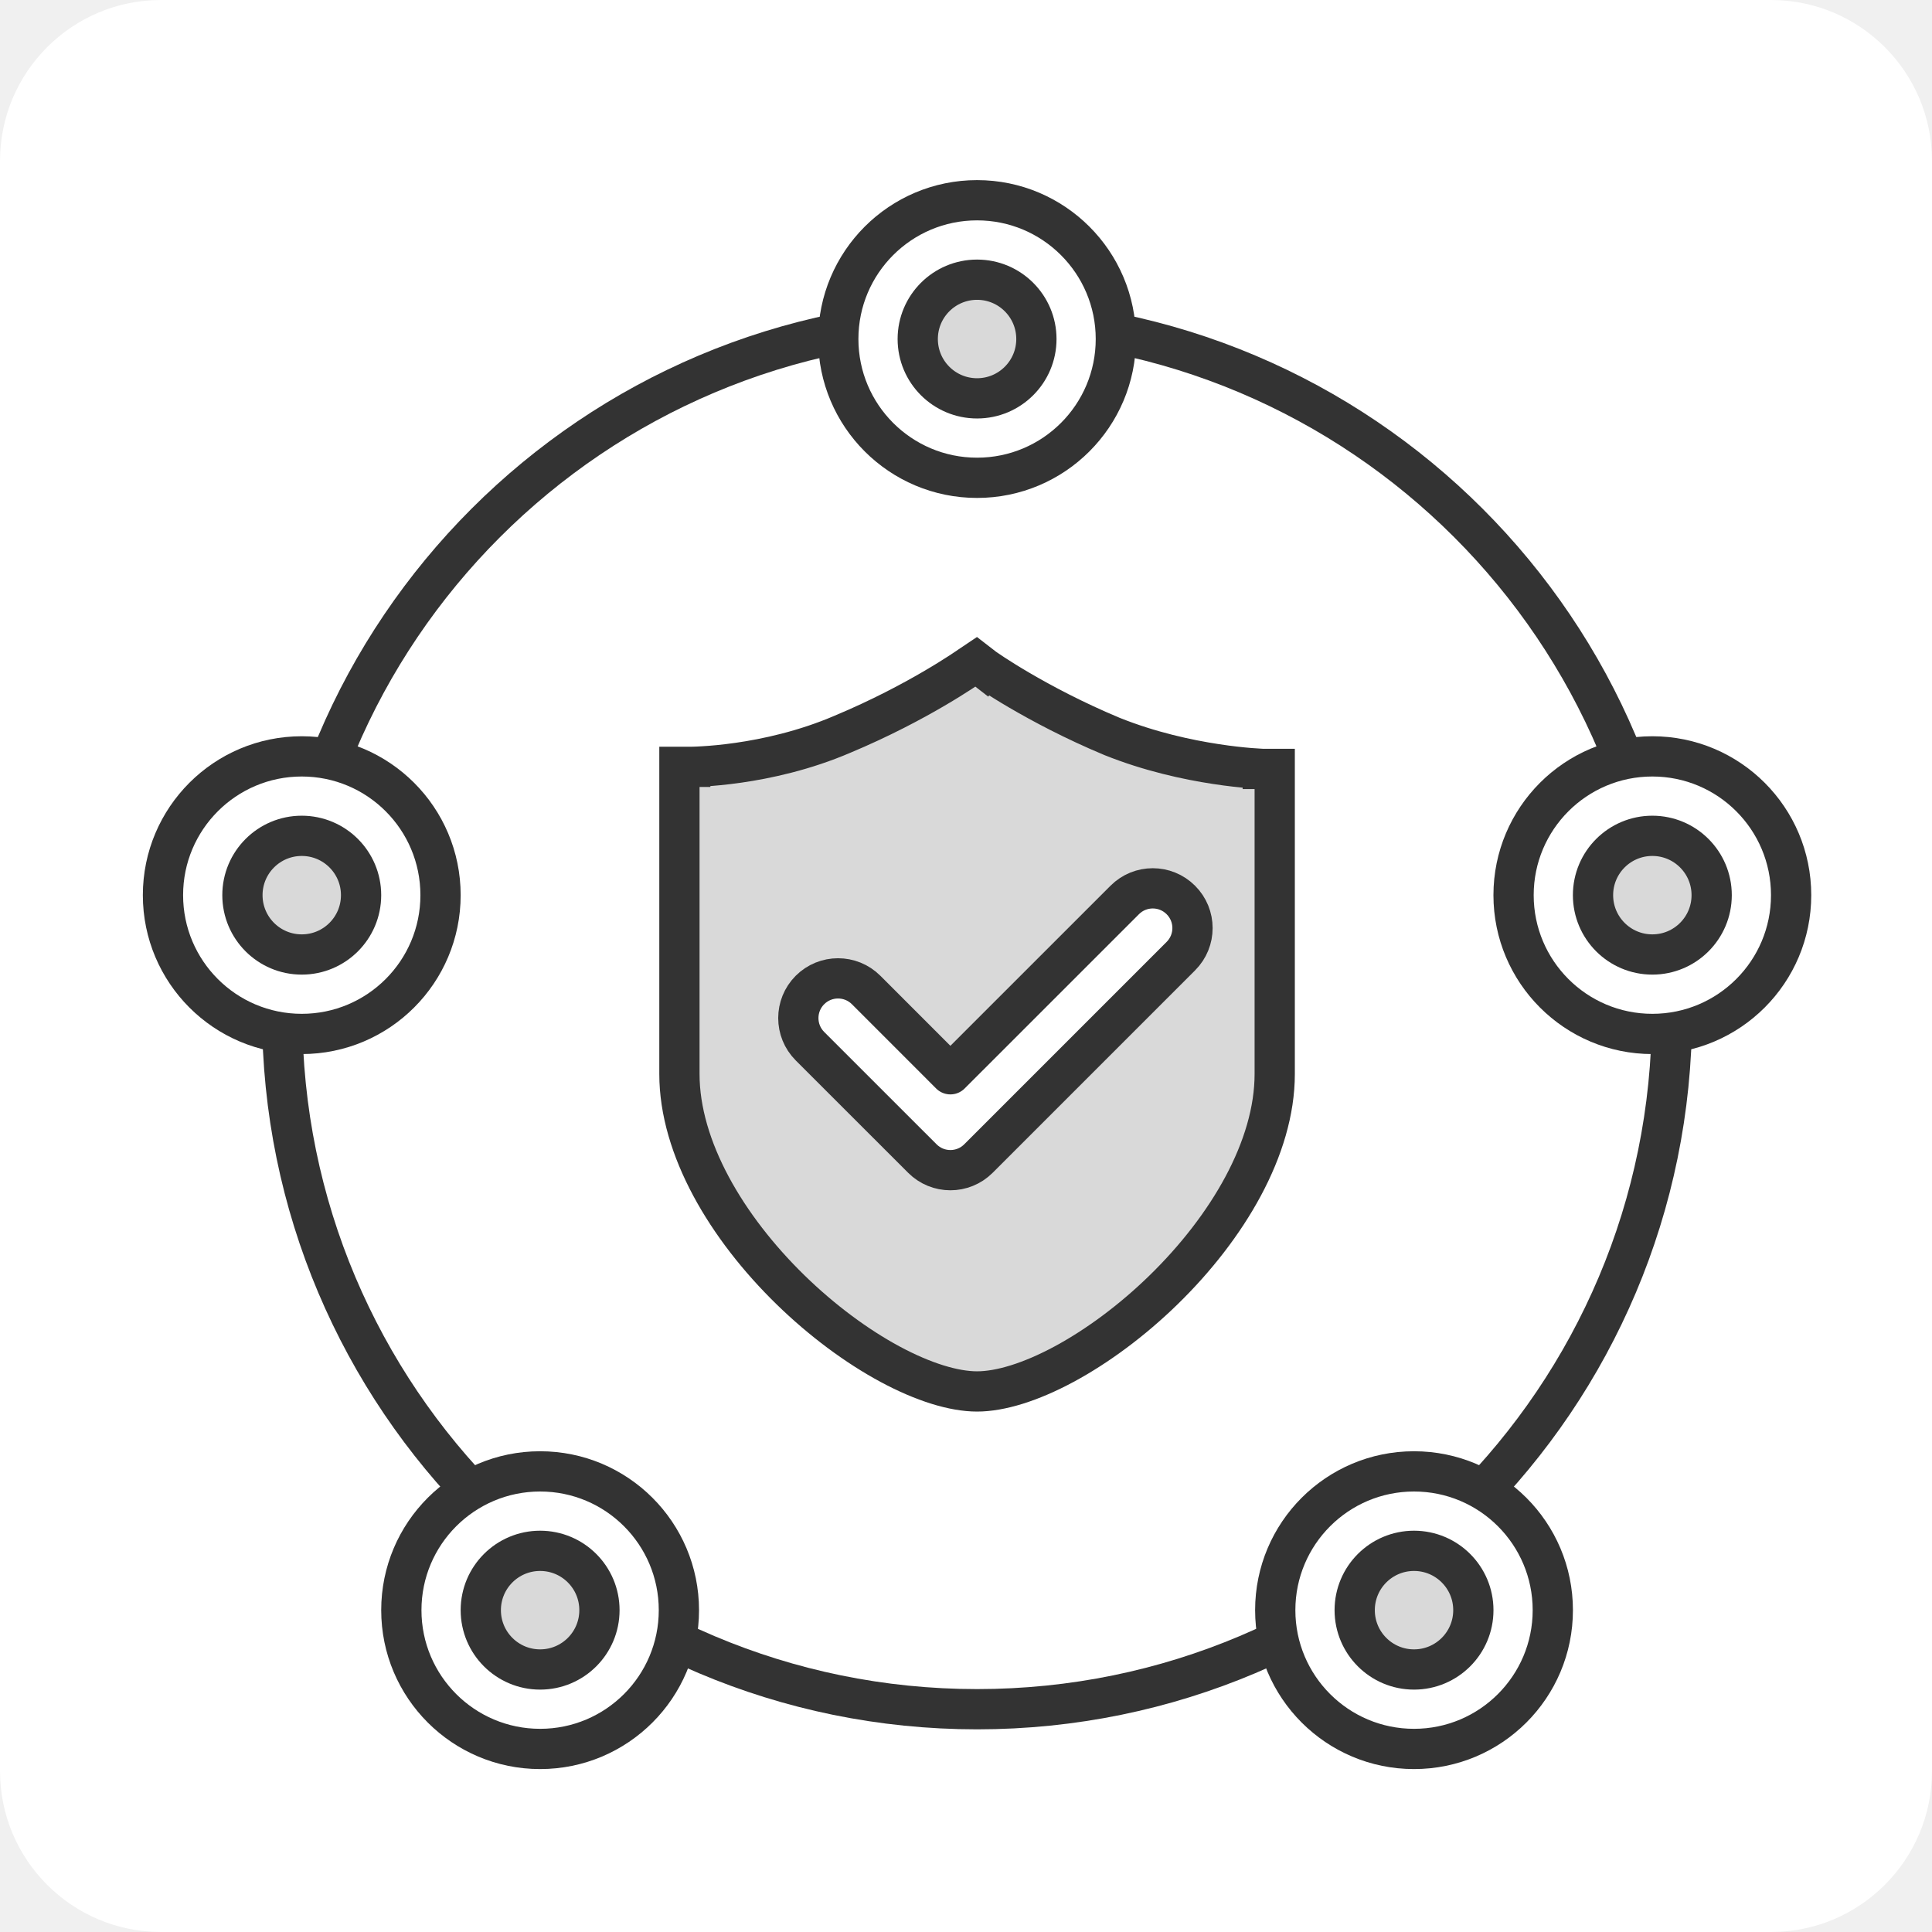
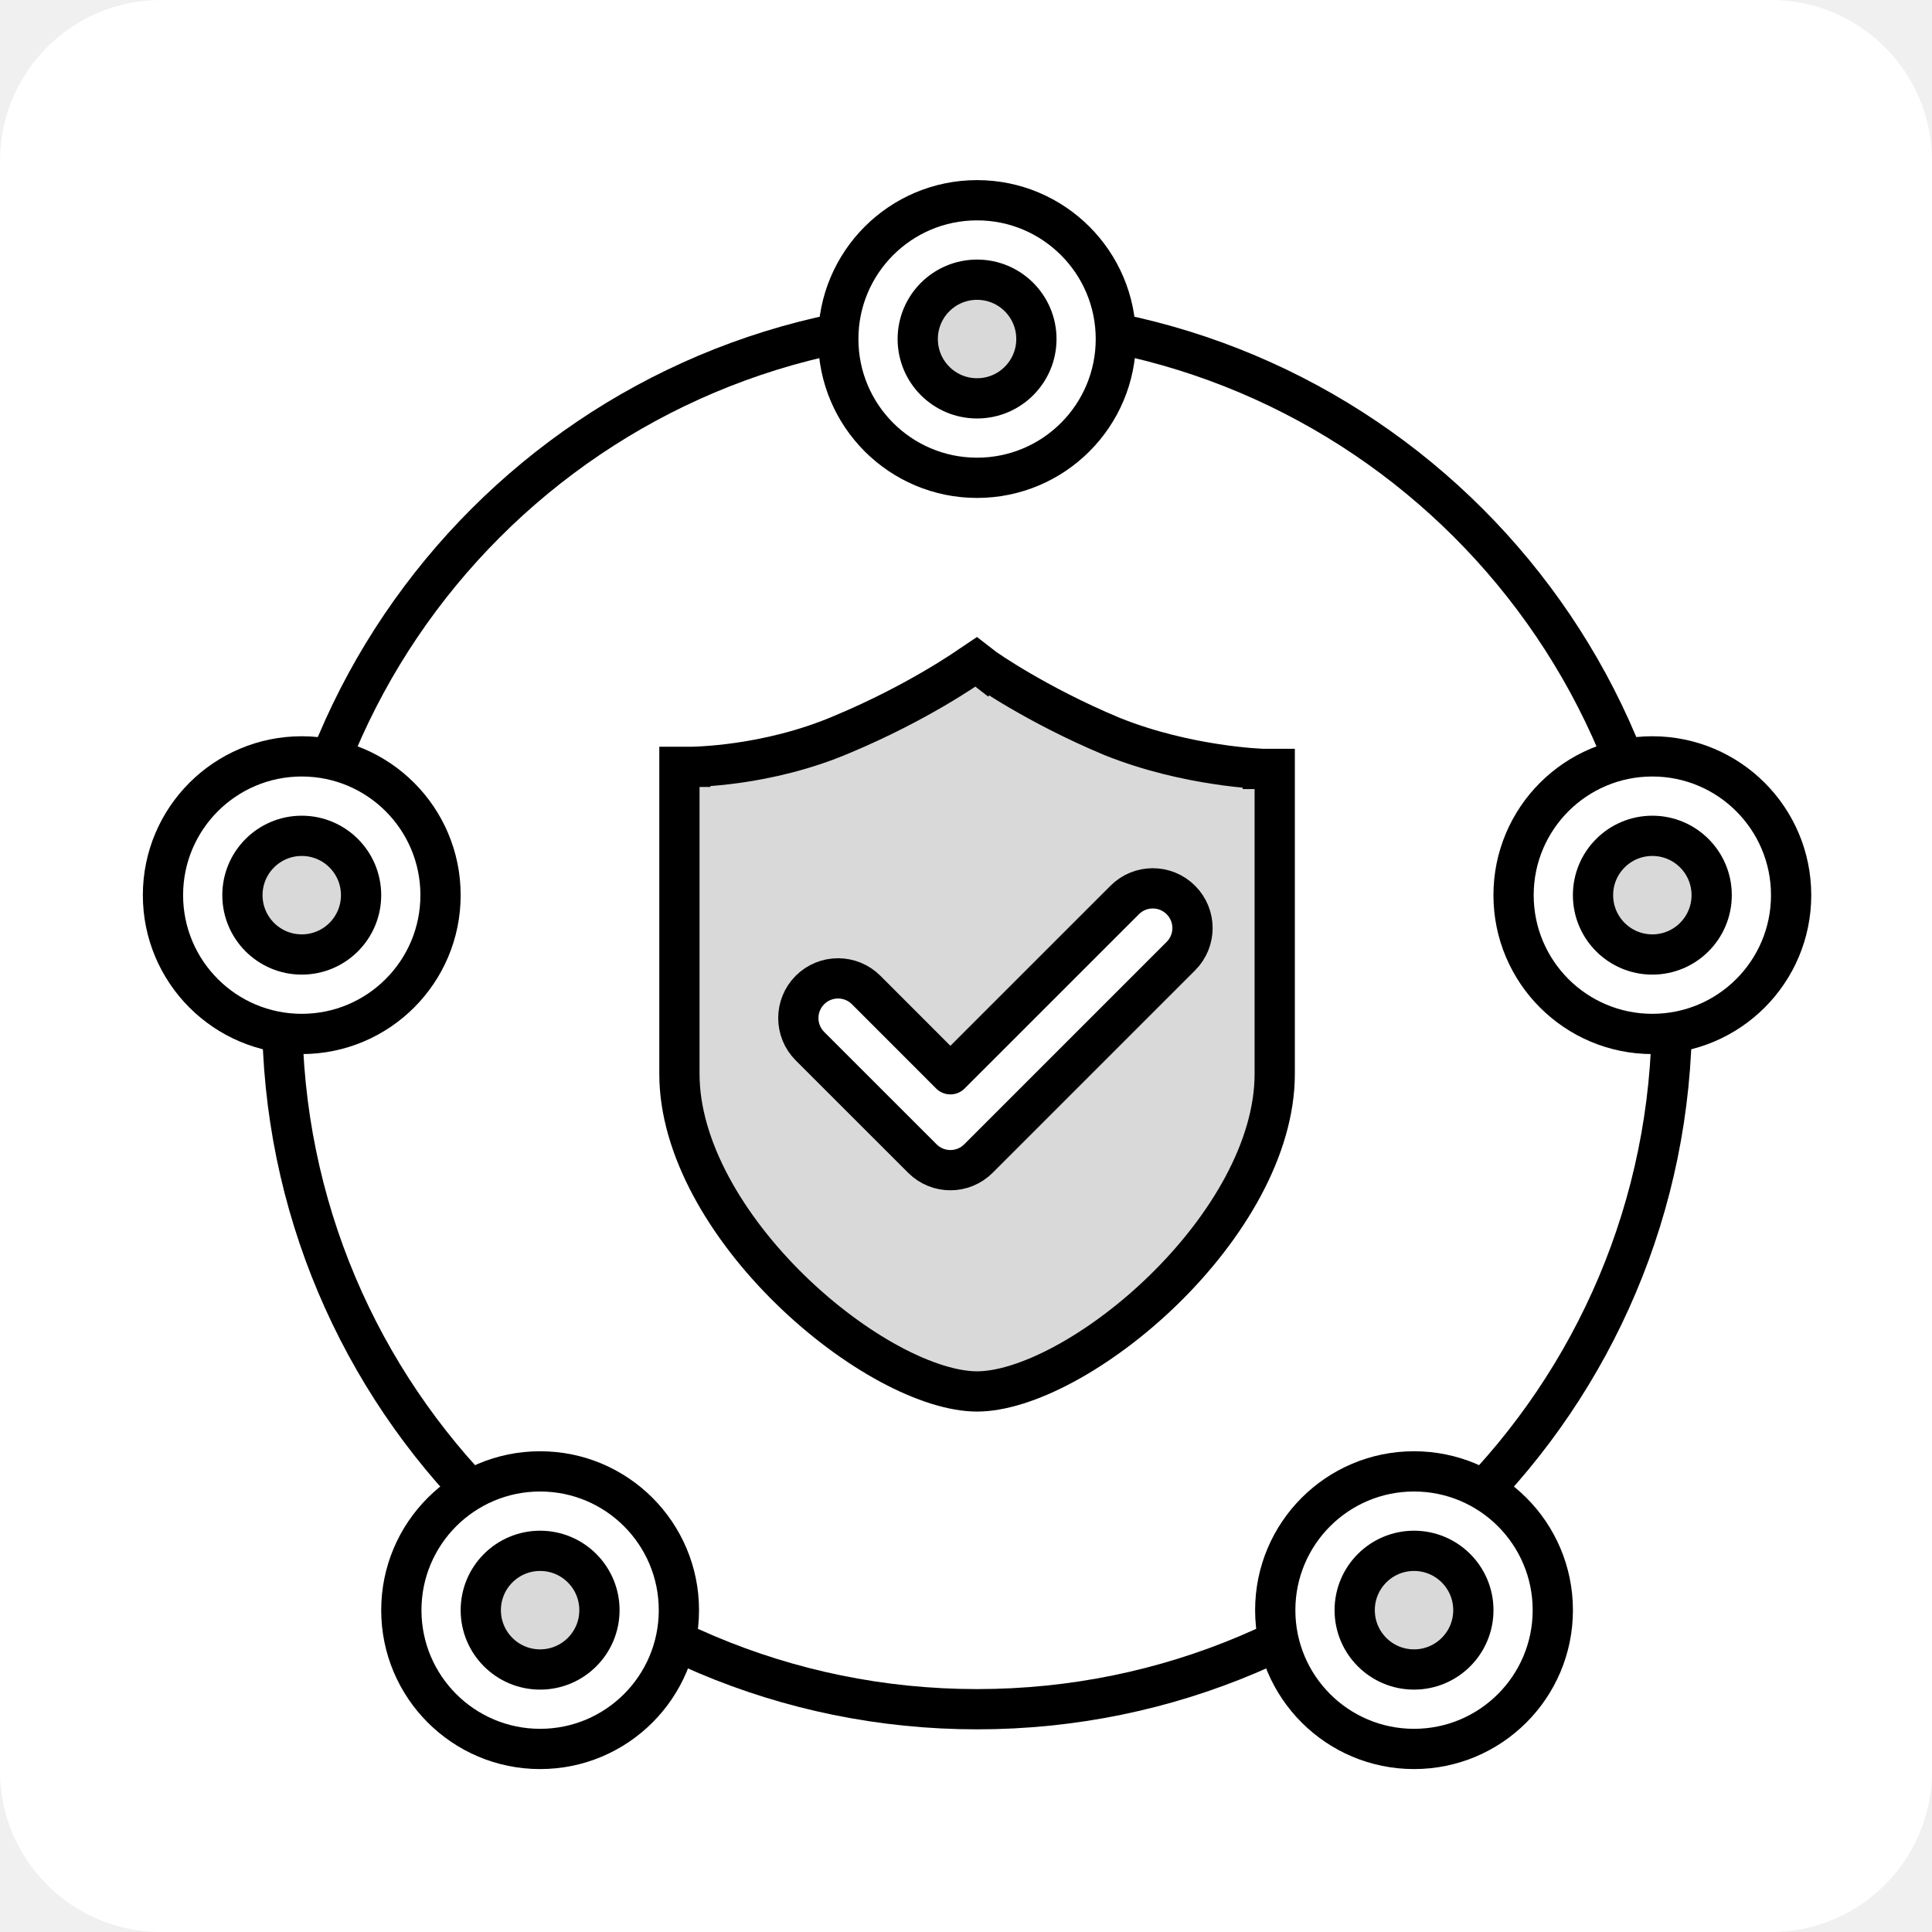
<svg xmlns="http://www.w3.org/2000/svg" width="48" height="48" viewBox="0 0 48 48" fill="none">
  <path d="M44 0H4C1.791 0 0 1.791 0 4V44C0 46.209 1.791 48 4 48H44C46.209 48 48 46.209 48 44V4C48 1.791 46.209 0 44 0Z" fill="white" />
-   <circle cx="24.275" cy="25.201" r="17.264" stroke="#333333" />
-   <path d="M24.736 16.185C24.447 16.593 24.447 16.593 24.447 16.593L24.447 16.593L24.447 16.593L24.448 16.594L24.452 16.597L24.465 16.606C24.476 16.613 24.491 16.624 24.511 16.637C24.551 16.665 24.609 16.704 24.684 16.753C24.834 16.851 25.053 16.989 25.33 17.151C25.883 17.474 26.672 17.897 27.619 18.293L27.619 18.293L27.626 18.296C28.57 18.675 29.507 18.876 30.204 18.982C30.554 19.036 30.846 19.066 31.052 19.083C31.155 19.091 31.237 19.096 31.294 19.099C31.322 19.101 31.345 19.102 31.36 19.103L31.379 19.103L31.384 19.104L31.386 19.104L31.386 19.104L31.387 19.104C31.387 19.104 31.387 19.104 31.401 18.604L31.387 19.104L31.394 19.104H31.401H31.67V26.683C31.67 28.52 30.497 30.496 28.912 32.043C28.128 32.808 27.264 33.446 26.439 33.891C25.606 34.34 24.851 34.57 24.275 34.57C23.699 34.57 22.944 34.34 22.11 33.891C21.285 33.446 20.422 32.808 19.638 32.043C18.053 30.496 16.88 28.52 16.88 26.683V19.052H17.149V18.552C17.149 19.052 17.149 19.052 17.149 19.052L17.149 19.052L17.15 19.052L17.152 19.052L17.157 19.052L17.176 19.052C17.192 19.052 17.215 19.052 17.244 19.051C17.301 19.049 17.384 19.046 17.488 19.039C17.695 19.027 17.989 19.001 18.341 18.951C19.041 18.851 19.983 18.649 20.933 18.241C21.879 17.845 22.668 17.423 23.22 17.099C23.497 16.937 23.715 16.799 23.866 16.701C23.941 16.652 23.999 16.613 24.039 16.586C24.059 16.572 24.074 16.562 24.085 16.554L24.097 16.546L24.252 16.442L24.429 16.579L24.438 16.586L24.447 16.593L24.736 16.185Z" fill="#D9D9D9" stroke="#333333" />
-   <path fill-rule="evenodd" clip-rule="evenodd" d="M20.123 24.596C20.509 24.211 21.133 24.211 21.519 24.596L23.612 26.69L27.943 22.36C28.328 21.974 28.953 21.974 29.338 22.36C29.724 22.745 29.724 23.37 29.338 23.755L24.31 28.783C23.925 29.169 23.3 29.169 22.915 28.783L20.123 25.992C19.738 25.606 19.738 24.982 20.123 24.596Z" fill="white" stroke="#333333" stroke-linecap="round" stroke-linejoin="round" />
-   <circle cx="24.275" cy="8.423" r="3.448" fill="white" stroke="#333333" />
-   <circle cx="41.052" cy="22.24" r="3.448" fill="white" stroke="#333333" />
-   <circle cx="41.052" cy="22.24" r="1.474" fill="#D9D9D9" stroke="#333333" />
-   <circle cx="7.497" cy="22.24" r="3.448" fill="white" stroke="#333333" />
-   <circle cx="7.497" cy="22.24" r="1.474" fill="#D9D9D9" stroke="#333333" />
-   <circle cx="13.419" cy="40.004" r="3.448" fill="white" stroke="#333333" />
-   <circle cx="13.419" cy="40.004" r="1.474" fill="#D9D9D9" stroke="#333333" />
-   <circle cx="35.131" cy="40.004" r="3.448" fill="white" stroke="#333333" />
-   <circle cx="35.131" cy="40.004" r="1.474" fill="#D9D9D9" stroke="#333333" />
-   <circle cx="24.275" cy="8.423" r="1.474" fill="#D9D9D9" stroke="#333333" />
+   <circle cx="24.275" cy="25.201" r="17.264" stroke="#000" />
+   <path d="M24.736 16.185C24.447 16.593 24.447 16.593 24.447 16.593L24.447 16.593L24.447 16.593L24.448 16.594L24.452 16.597L24.465 16.606C24.476 16.613 24.491 16.624 24.511 16.637C24.551 16.665 24.609 16.704 24.684 16.753C24.834 16.851 25.053 16.989 25.33 17.151C25.883 17.474 26.672 17.897 27.619 18.293L27.619 18.293L27.626 18.296C28.57 18.675 29.507 18.876 30.204 18.982C30.554 19.036 30.846 19.066 31.052 19.083C31.155 19.091 31.237 19.096 31.294 19.099C31.322 19.101 31.345 19.102 31.36 19.103L31.379 19.103L31.384 19.104L31.386 19.104L31.386 19.104L31.387 19.104C31.387 19.104 31.387 19.104 31.401 18.604L31.387 19.104L31.394 19.104H31.401H31.67V26.683C31.67 28.52 30.497 30.496 28.912 32.043C28.128 32.808 27.264 33.446 26.439 33.891C25.606 34.34 24.851 34.57 24.275 34.57C23.699 34.57 22.944 34.34 22.11 33.891C21.285 33.446 20.422 32.808 19.638 32.043C18.053 30.496 16.88 28.52 16.88 26.683V19.052H17.149V18.552C17.149 19.052 17.149 19.052 17.149 19.052L17.149 19.052L17.15 19.052L17.152 19.052L17.157 19.052L17.176 19.052C17.192 19.052 17.215 19.052 17.244 19.051C17.301 19.049 17.384 19.046 17.488 19.039C17.695 19.027 17.989 19.001 18.341 18.951C19.041 18.851 19.983 18.649 20.933 18.241C21.879 17.845 22.668 17.423 23.22 17.099C23.497 16.937 23.715 16.799 23.866 16.701C23.941 16.652 23.999 16.613 24.039 16.586C24.059 16.572 24.074 16.562 24.085 16.554L24.097 16.546L24.252 16.442L24.429 16.579L24.438 16.586L24.447 16.593L24.736 16.185Z" fill="#D9D9D9" stroke="#000" />
+   <path fill-rule="evenodd" clip-rule="evenodd" d="M20.123 24.596C20.509 24.211 21.133 24.211 21.519 24.596L23.612 26.69L27.943 22.36C28.328 21.974 28.953 21.974 29.338 22.36C29.724 22.745 29.724 23.37 29.338 23.755L24.31 28.783C23.925 29.169 23.3 29.169 22.915 28.783L20.123 25.992C19.738 25.606 19.738 24.982 20.123 24.596Z" fill="white" stroke="#000" stroke-linecap="round" stroke-linejoin="round" />
+   <circle cx="24.275" cy="8.423" r="3.448" fill="white" stroke="#000" />
+   <circle cx="41.052" cy="22.24" r="3.448" fill="white" stroke="#000" />
+   <circle cx="41.052" cy="22.24" r="1.474" fill="#D9D9D9" stroke="#000" />
+   <circle cx="7.497" cy="22.24" r="3.448" fill="white" stroke="#000" />
+   <circle cx="7.497" cy="22.24" r="1.474" fill="#D9D9D9" stroke="#000" />
+   <circle cx="13.419" cy="40.004" r="3.448" fill="white" stroke="#000" />
+   <circle cx="13.419" cy="40.004" r="1.474" fill="#D9D9D9" stroke="#000" />
+   <circle cx="35.131" cy="40.004" r="3.448" fill="white" stroke="#000" />
+   <circle cx="35.131" cy="40.004" r="1.474" fill="#D9D9D9" stroke="#000" />
+   <circle cx="24.275" cy="8.423" r="1.474" fill="#D9D9D9" stroke="#000" />
</svg>
